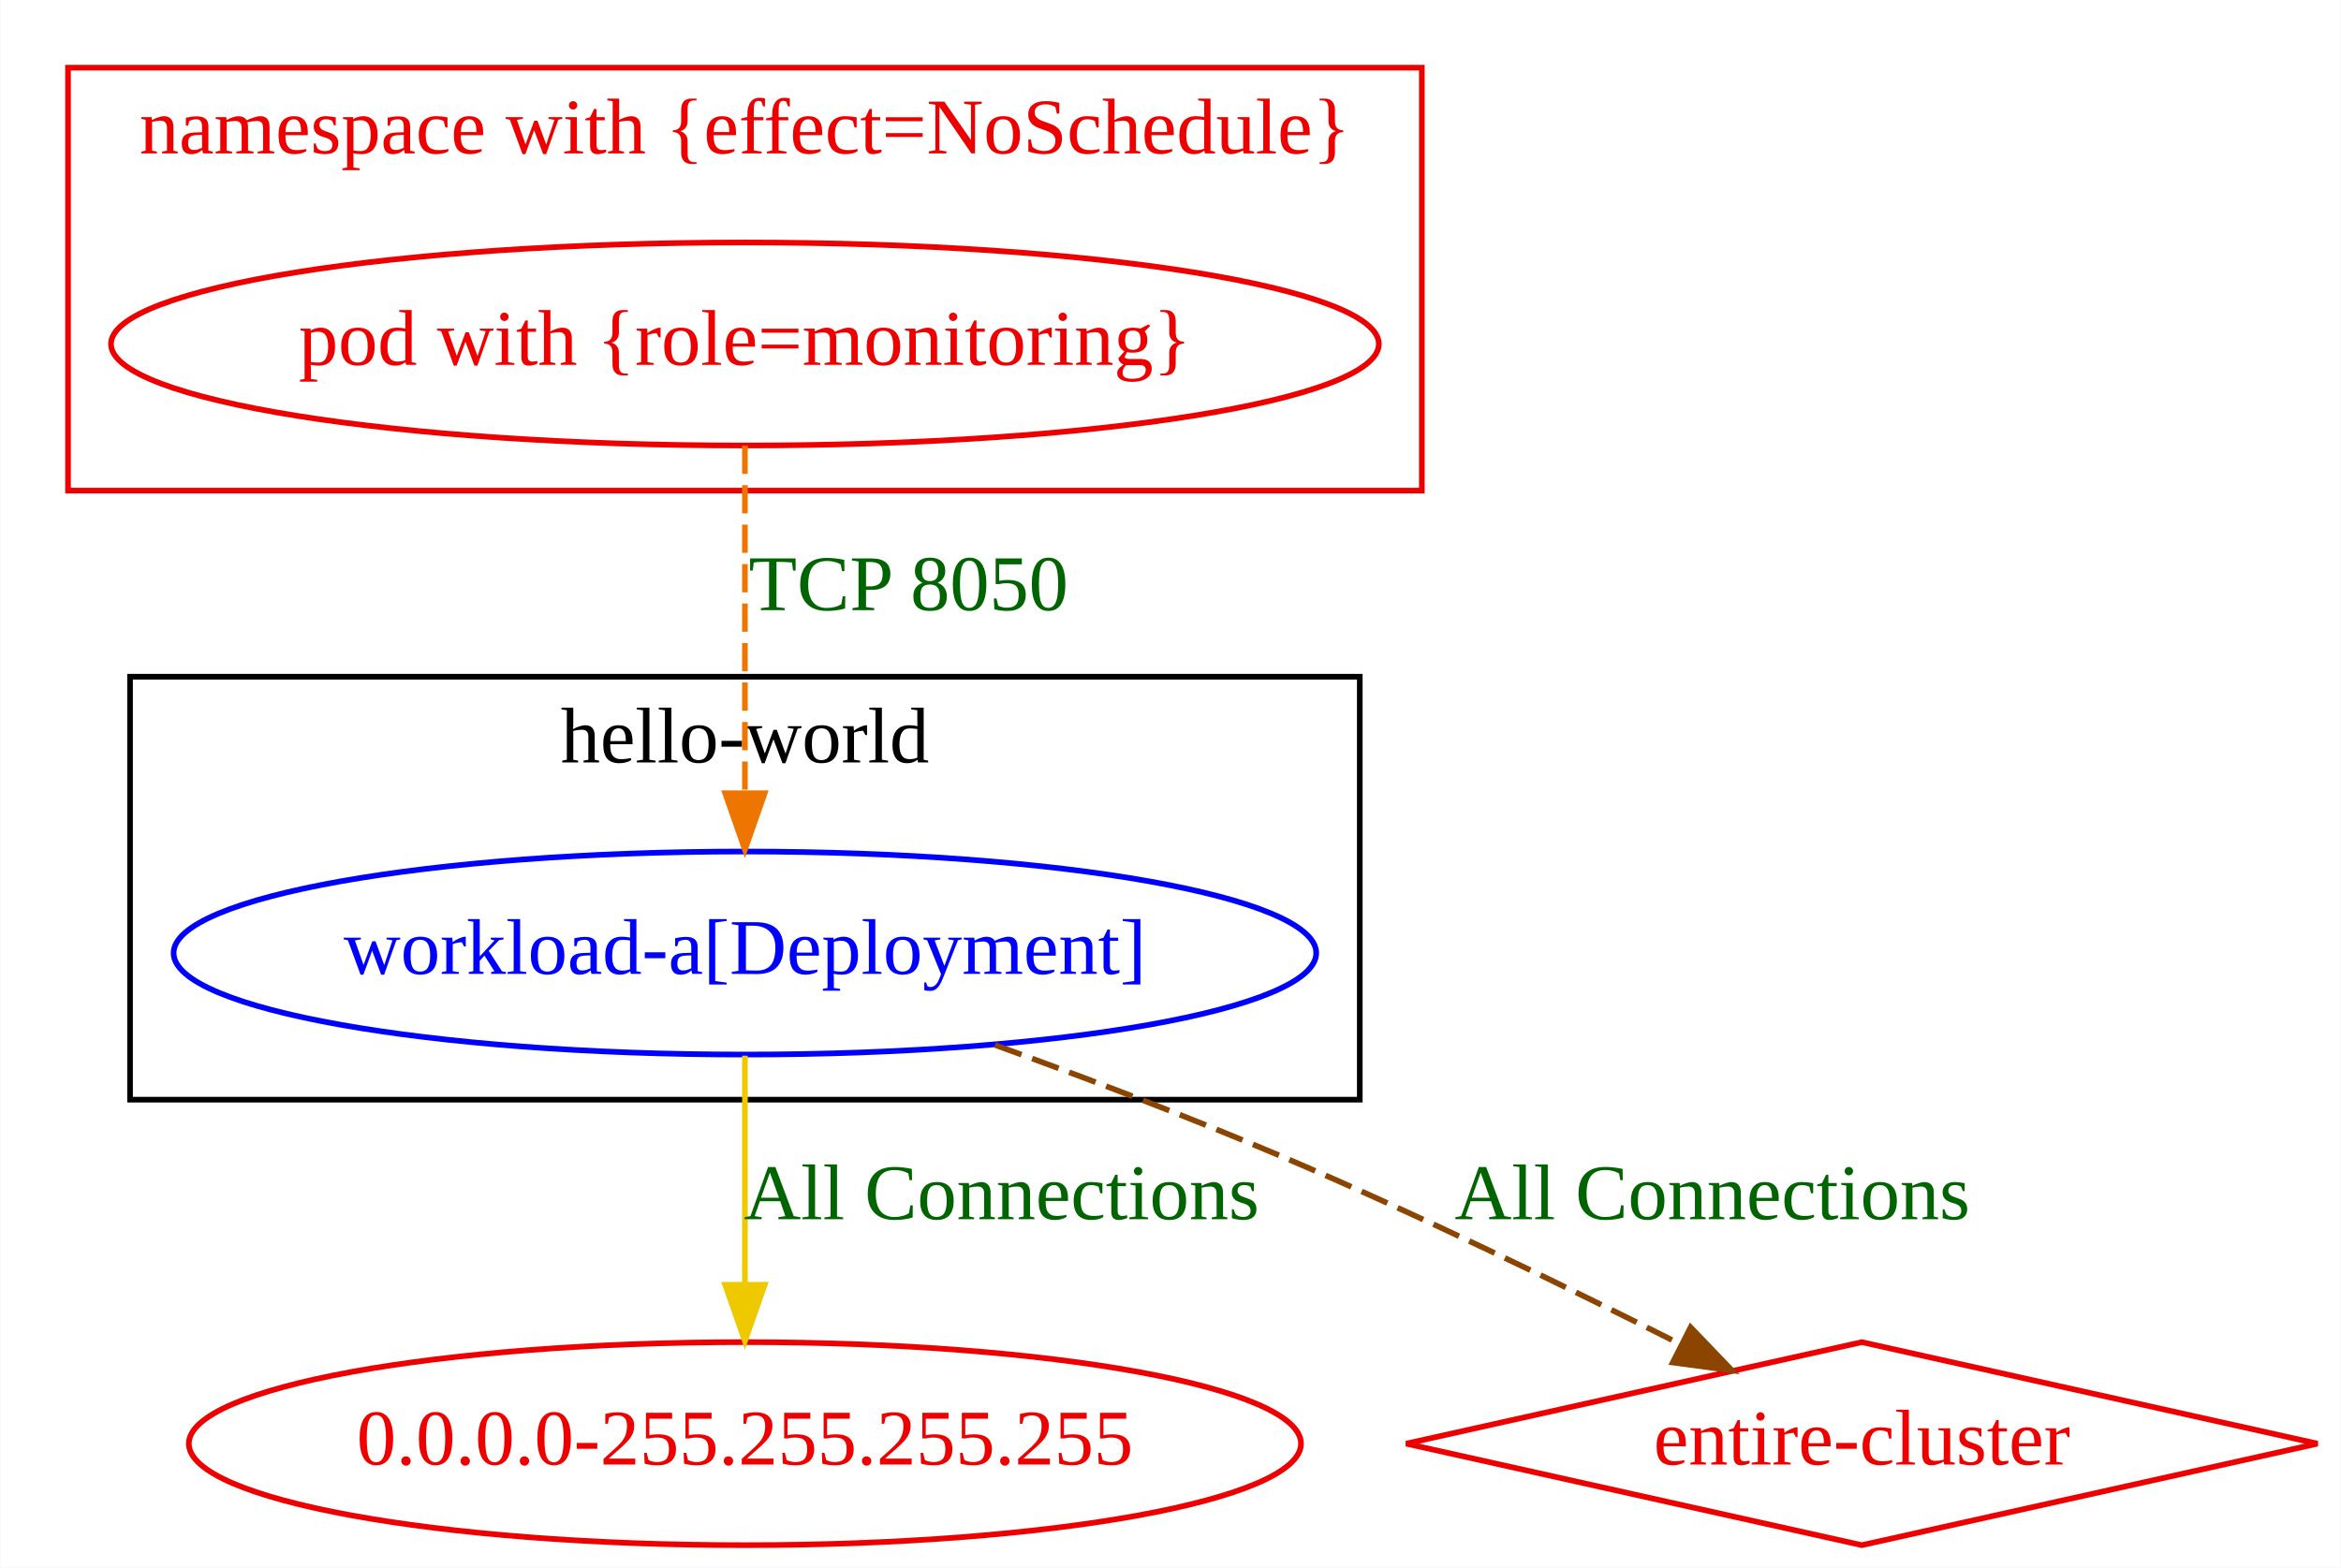
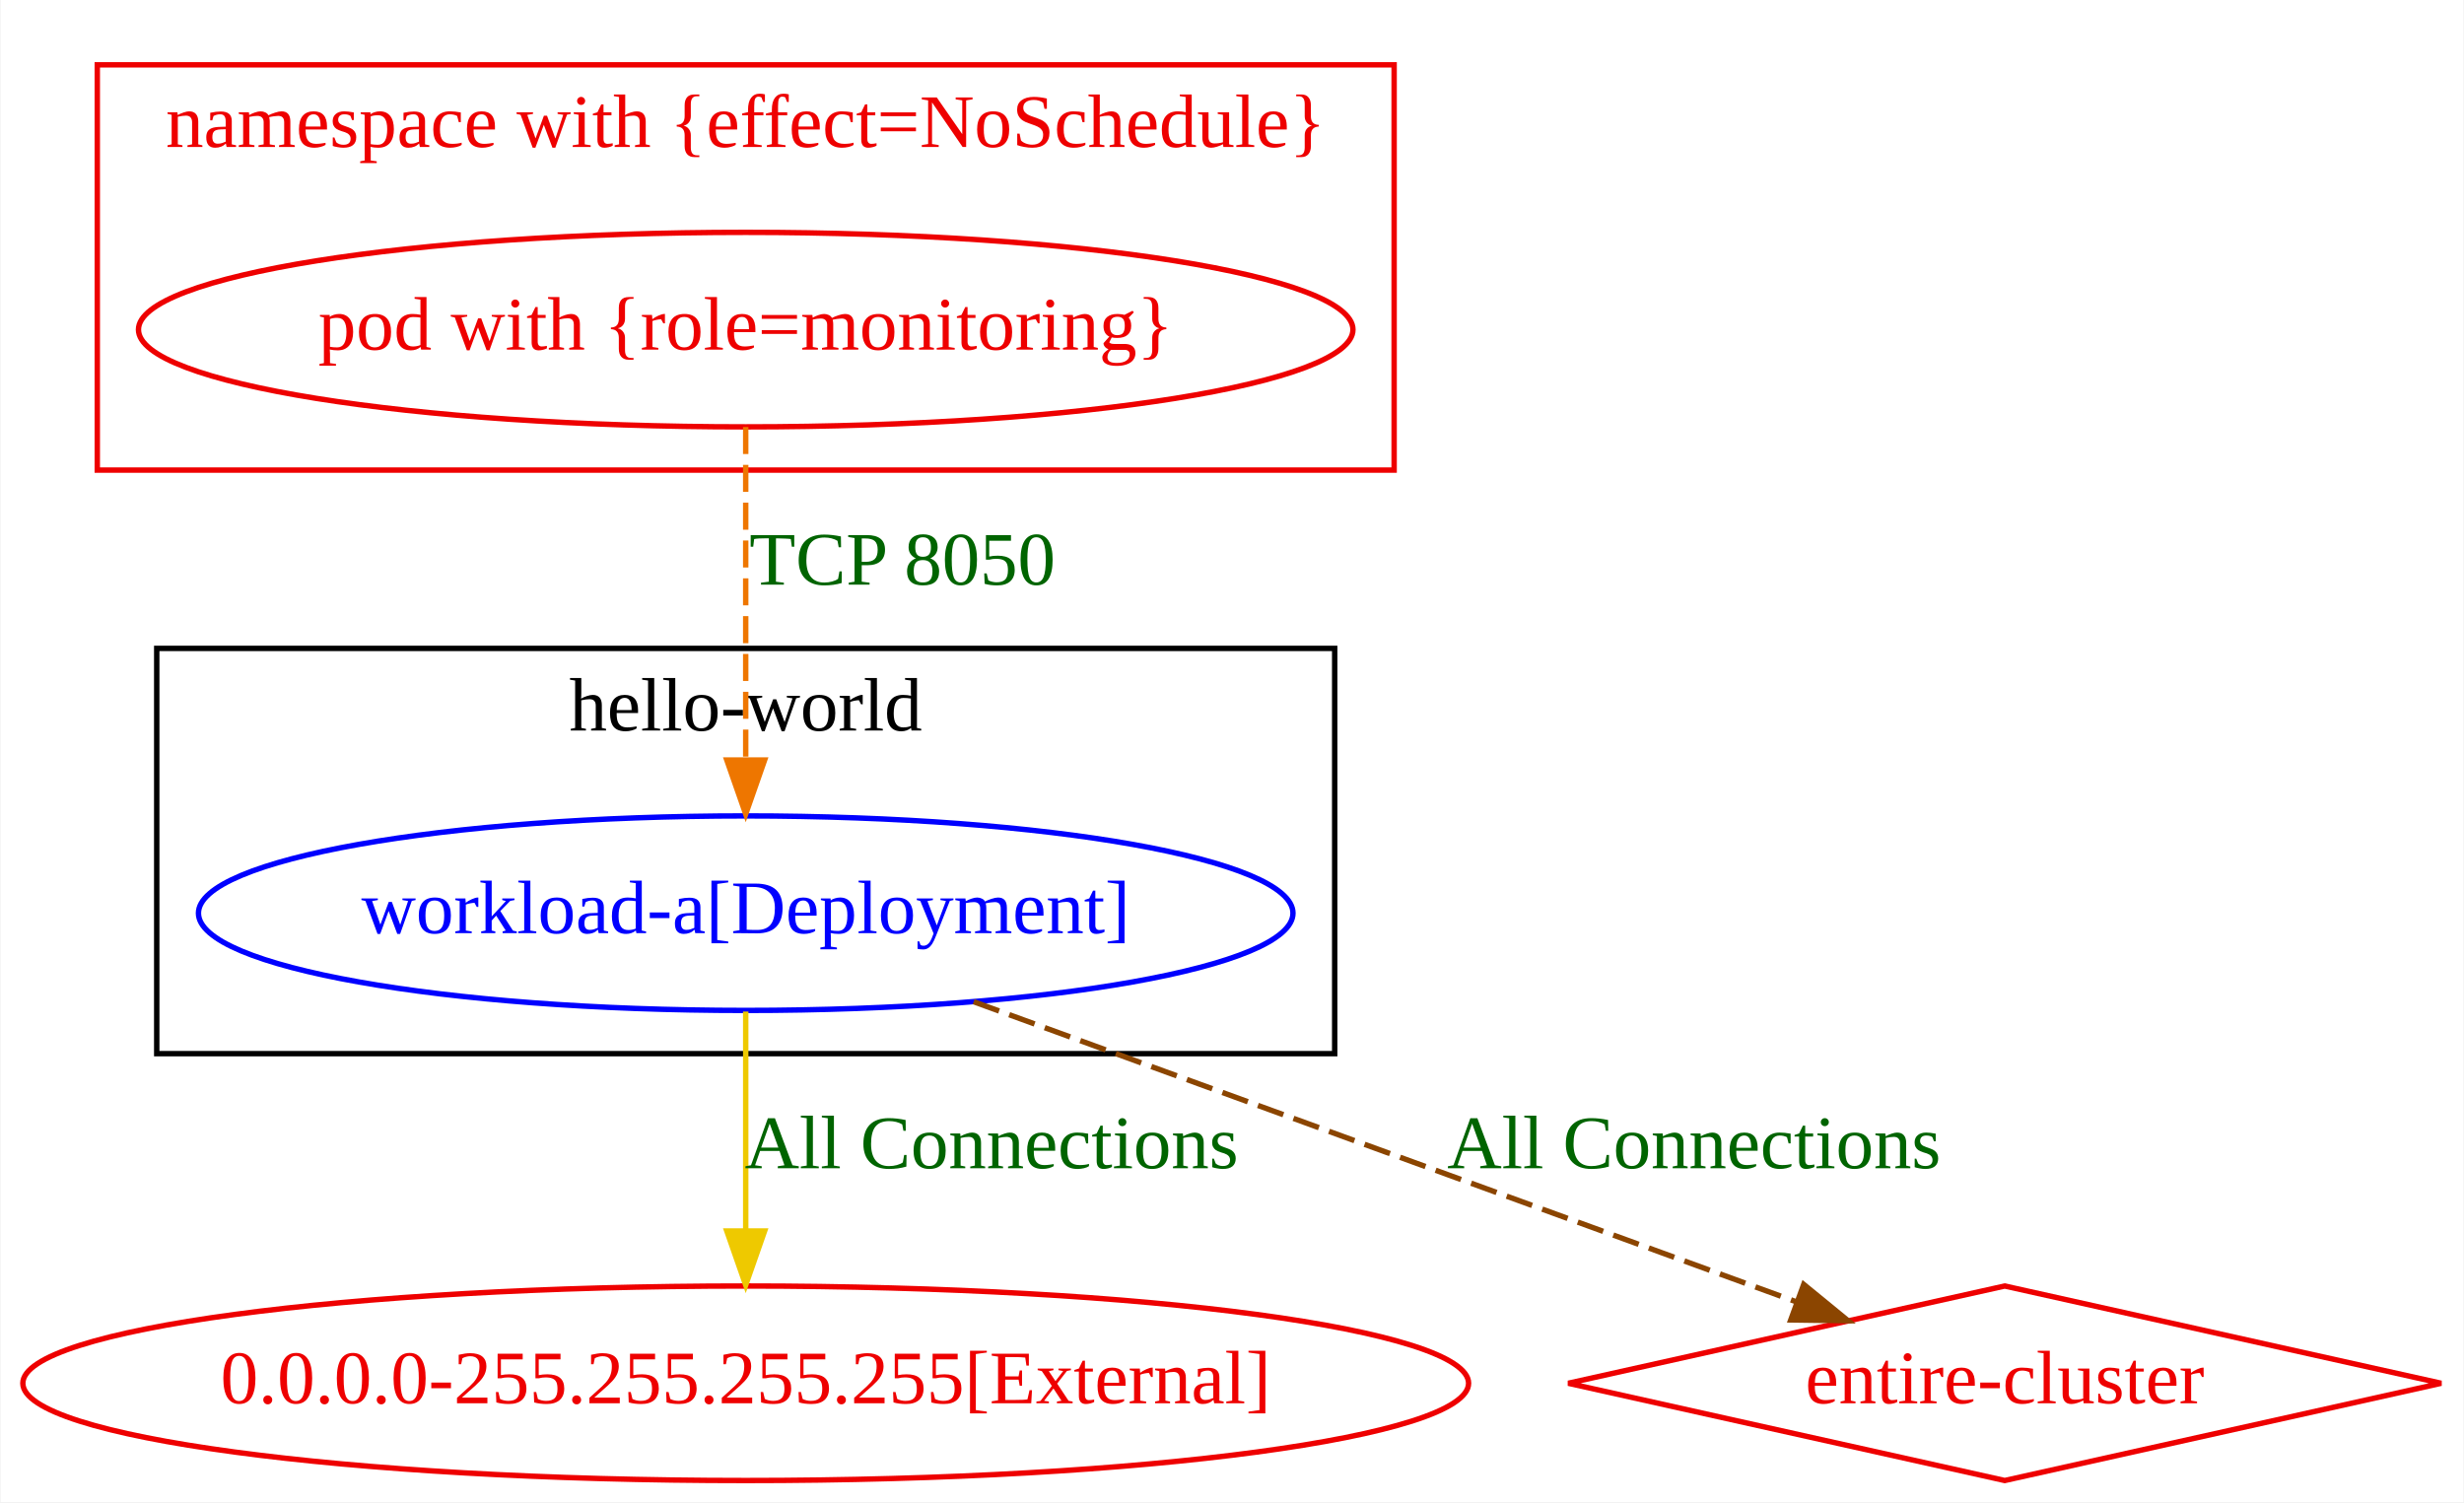
- <svg xmlns="http://www.w3.org/2000/svg" width="415pt" height="278pt" viewBox="0.00 0.00 414.89 278.00">
+ <svg xmlns="http://www.w3.org/2000/svg" width="456pt" height="278pt" viewBox="0.00 0.00 455.77 278.00">
  <g id="graph0" class="graph" transform="scale(1 1) rotate(0) translate(4 274)">
-     <polygon fill="white" stroke="transparent" points="-4,4 -4,-274 410.89,-274 410.89,4 -4,4" />
+     <polygon fill="white" stroke="transparent" points="-4,4 -4,-274 451.77,-274 451.77,4 -4,4" />
+     <g id="clust2" class="cluster">
+       <polygon fill="none" stroke="#ee0000" points="13.89,-187 13.89,-262 253.89,-262 253.89,-187 13.89,-187" />
+       <text text-anchor="middle" x="133.89" y="-246.8" font-family="Times New Roman,serif" font-size="14.00" fill="#ee0000">namespace with {effect=NoSchedule}</text>
+     </g>
    <g id="clust1" class="cluster">
-       <polygon fill="none" stroke="black" points="19,-79 19,-154 237,-154 237,-79 19,-79" />
-       <text text-anchor="middle" x="128" y="-138.8" font-family="Times New Roman,serif" font-size="14.00">hello-world</text>
-     </g>
-     <g id="clust2" class="cluster">
-       <polygon fill="none" stroke="#ee0000" points="8,-187 8,-262 248,-262 248,-187 8,-187" />
-       <text text-anchor="middle" x="128" y="-246.8" font-family="Times New Roman,serif" font-size="14.00" fill="#ee0000">namespace with {effect=NoSchedule}</text>
+       <polygon fill="none" stroke="black" points="24.89,-79 24.89,-154 242.89,-154 242.89,-79 24.89,-79" />
+       <text text-anchor="middle" x="133.89" y="-138.8" font-family="Times New Roman,serif" font-size="14.00">hello-world</text>
    </g>
    <g id="node1" class="node">
-       <ellipse fill="none" stroke="blue" cx="128" cy="-105" rx="101.28" ry="18" />
-       <text text-anchor="middle" x="128" y="-101.3" font-family="Times New Roman,serif" font-size="14.00" fill="blue">workload-a[Deployment]</text>
+       <ellipse fill="none" stroke="blue" cx="133.89" cy="-105" rx="101.28" ry="18" />
+       <text text-anchor="middle" x="133.89" y="-101.3" font-family="Times New Roman,serif" font-size="14.00" fill="blue">workload-a[Deployment]</text>
    </g>
    <g id="node3" class="node">
-       <ellipse fill="none" stroke="#ee0000" cx="128" cy="-18" rx="98.58" ry="18" />
-       <text text-anchor="middle" x="128" y="-14.3" font-family="Times New Roman,serif" font-size="14.00" fill="#ee0000">0.0.0.0-255.255.255.255</text>
+       <ellipse fill="none" stroke="#ee0000" cx="133.89" cy="-18" rx="133.78" ry="18" />
+       <text text-anchor="middle" x="133.89" y="-14.3" font-family="Times New Roman,serif" font-size="14.00" fill="#ee0000">0.0.0.0-255.255.255.255[External]</text>
    </g>
    <g id="edge1" class="edge">
-       <path fill="none" stroke="#eec900" d="M128,-86.8C128,-75.16 128,-59.55 128,-46.24" />
-       <polygon fill="#eec900" stroke="#eec900" points="131.5,-46.18 128,-36.18 124.5,-46.18 131.5,-46.18" />
-       <text text-anchor="middle" x="173.5" y="-57.8" font-family="Times New Roman,serif" font-size="14.00" fill="darkgreen">All Connections</text>
+       <path fill="none" stroke="#eec900" d="M133.89,-86.8C133.89,-75.16 133.89,-59.55 133.89,-46.24" />
+       <polygon fill="#eec900" stroke="#eec900" points="137.39,-46.18 133.89,-36.18 130.39,-46.18 137.39,-46.18" />
+       <text text-anchor="middle" x="179.39" y="-57.8" font-family="Times New Roman,serif" font-size="14.00" fill="darkgreen">All Connections</text>
    </g>
    <g id="node4" class="node">
-       <polygon fill="none" stroke="#ee0000" points="326,-36 245.23,-18 326,0 406.77,-18 326,-36" />
-       <text text-anchor="middle" x="326" y="-14.3" font-family="Times New Roman,serif" font-size="14.00" fill="#ee0000">entire-cluster</text>
+       <polygon fill="none" stroke="#ee0000" points="366.89,-36 286.12,-18 366.89,0 447.66,-18 366.89,-36" />
+       <text text-anchor="middle" x="366.89" y="-14.3" font-family="Times New Roman,serif" font-size="14.00" fill="#ee0000">entire-cluster</text>
    </g>
    <g id="edge2" class="edge">
-       <path fill="none" stroke="#8b4500" stroke-dasharray="5,2" d="M172.34,-88.69C188.43,-82.87 206.67,-75.95 223,-69 247.16,-58.72 273.81,-45.73 293.94,-35.58" />
-       <polygon fill="#8b4500" stroke="#8b4500" points="295.65,-38.63 302.99,-30.98 292.48,-32.39 295.65,-38.63" />
-       <text text-anchor="middle" x="299.5" y="-57.8" font-family="Times New Roman,serif" font-size="14.00" fill="darkgreen">All Connections</text>
+       <path fill="none" stroke="#8b4500" stroke-dasharray="5,2" d="M176.08,-88.61C219.43,-72.8 286.32,-48.39 328.3,-33.08" />
+       <polygon fill="#8b4500" stroke="#8b4500" points="329.69,-36.29 337.89,-29.58 327.29,-29.72 329.69,-36.29" />
+       <text text-anchor="middle" x="309.39" y="-57.8" font-family="Times New Roman,serif" font-size="14.00" fill="darkgreen">All Connections</text>
    </g>
    <g id="node2" class="node">
-       <ellipse fill="none" stroke="#ee0000" cx="128" cy="-213" rx="112.38" ry="18" />
-       <text text-anchor="middle" x="128" y="-209.3" font-family="Times New Roman,serif" font-size="14.00" fill="#ee0000">pod with {role=monitoring}</text>
+       <ellipse fill="none" stroke="#ee0000" cx="133.89" cy="-213" rx="112.38" ry="18" />
+       <text text-anchor="middle" x="133.89" y="-209.3" font-family="Times New Roman,serif" font-size="14.00" fill="#ee0000">pod with {role=monitoring}</text>
    </g>
    <g id="edge3" class="edge">
-       <path fill="none" stroke="#ee7600" stroke-dasharray="5,2" d="M128,-194.97C128,-178.38 128,-152.88 128,-133.43" />
-       <polygon fill="#ee7600" stroke="#ee7600" points="131.5,-133.34 128,-123.34 124.5,-133.34 131.5,-133.34" />
-       <text text-anchor="middle" x="157" y="-165.8" font-family="Times New Roman,serif" font-size="14.00" fill="darkgreen">TCP 8050</text>
+       <path fill="none" stroke="#ee7600" stroke-dasharray="5,2" d="M133.89,-194.97C133.89,-178.38 133.89,-152.88 133.89,-133.43" />
+       <polygon fill="#ee7600" stroke="#ee7600" points="137.39,-133.34 133.89,-123.34 130.39,-133.34 137.39,-133.34" />
+       <text text-anchor="middle" x="162.89" y="-165.8" font-family="Times New Roman,serif" font-size="14.00" fill="darkgreen">TCP 8050</text>
    </g>
  </g>
</svg>
